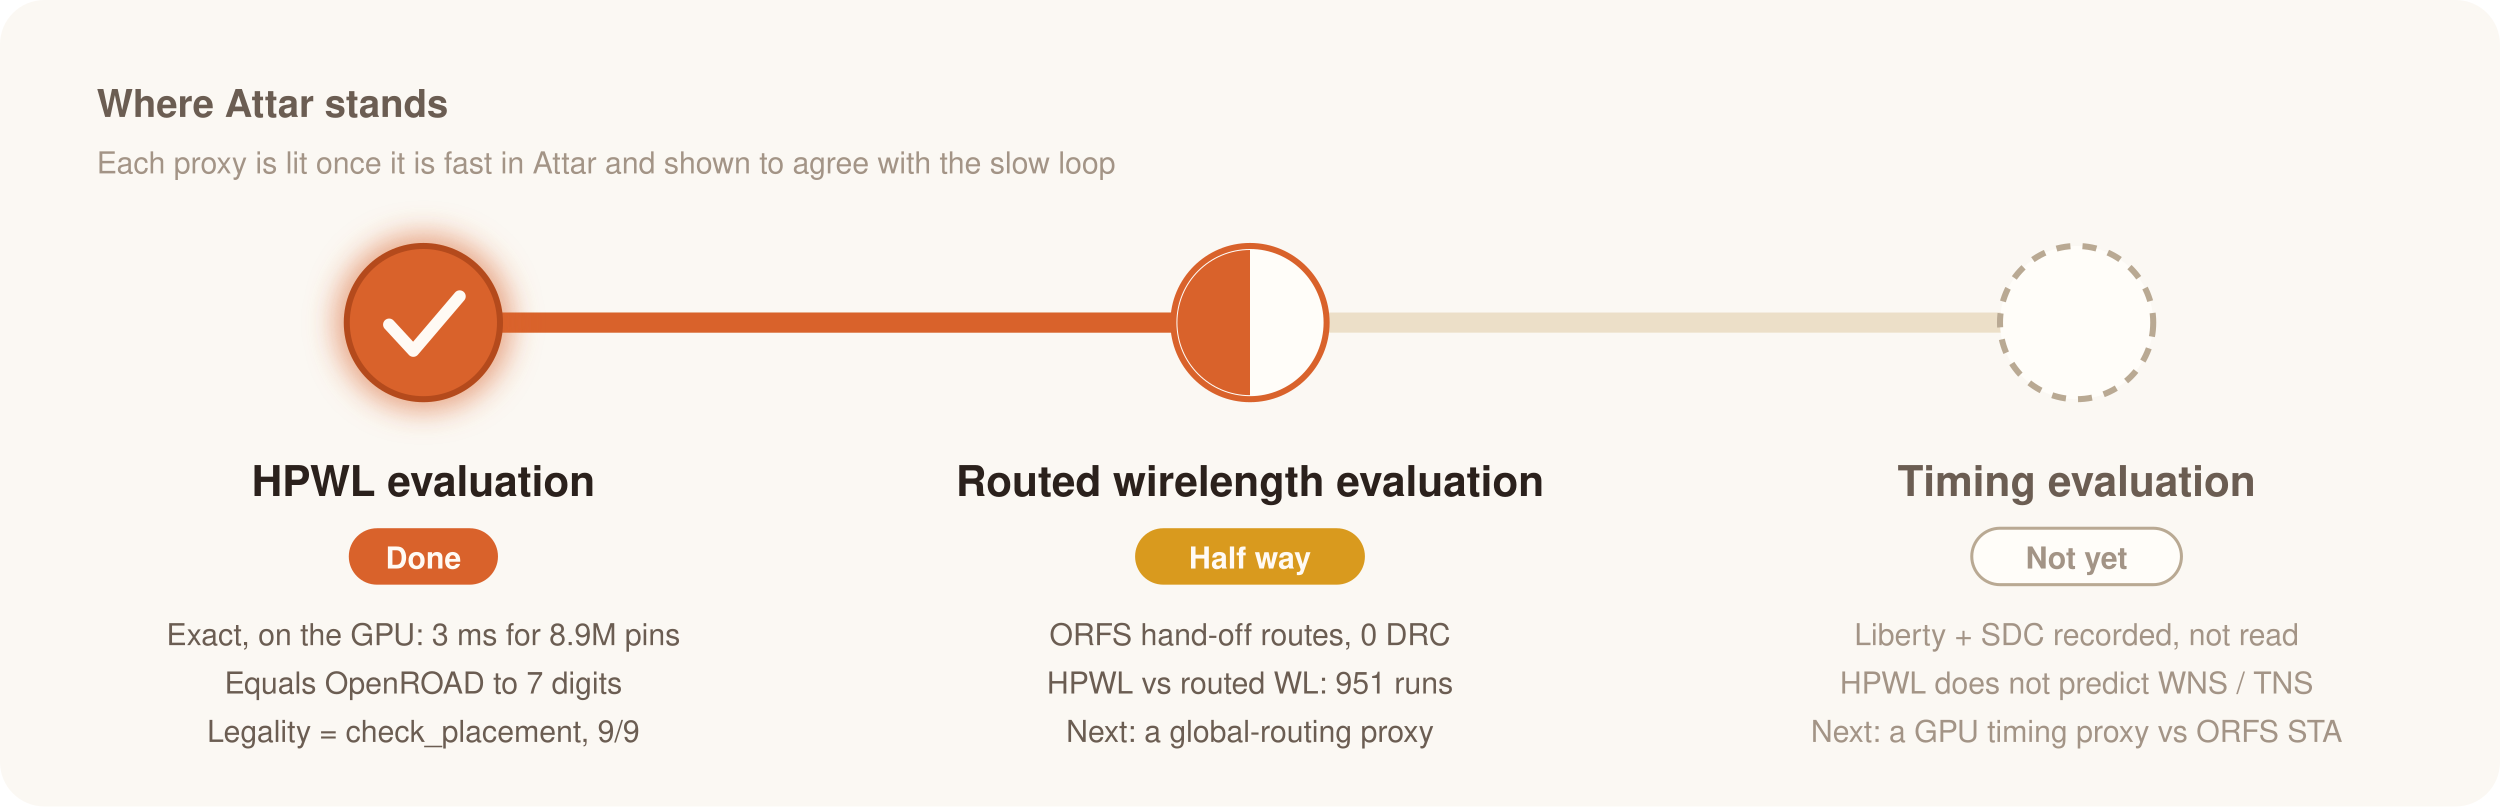
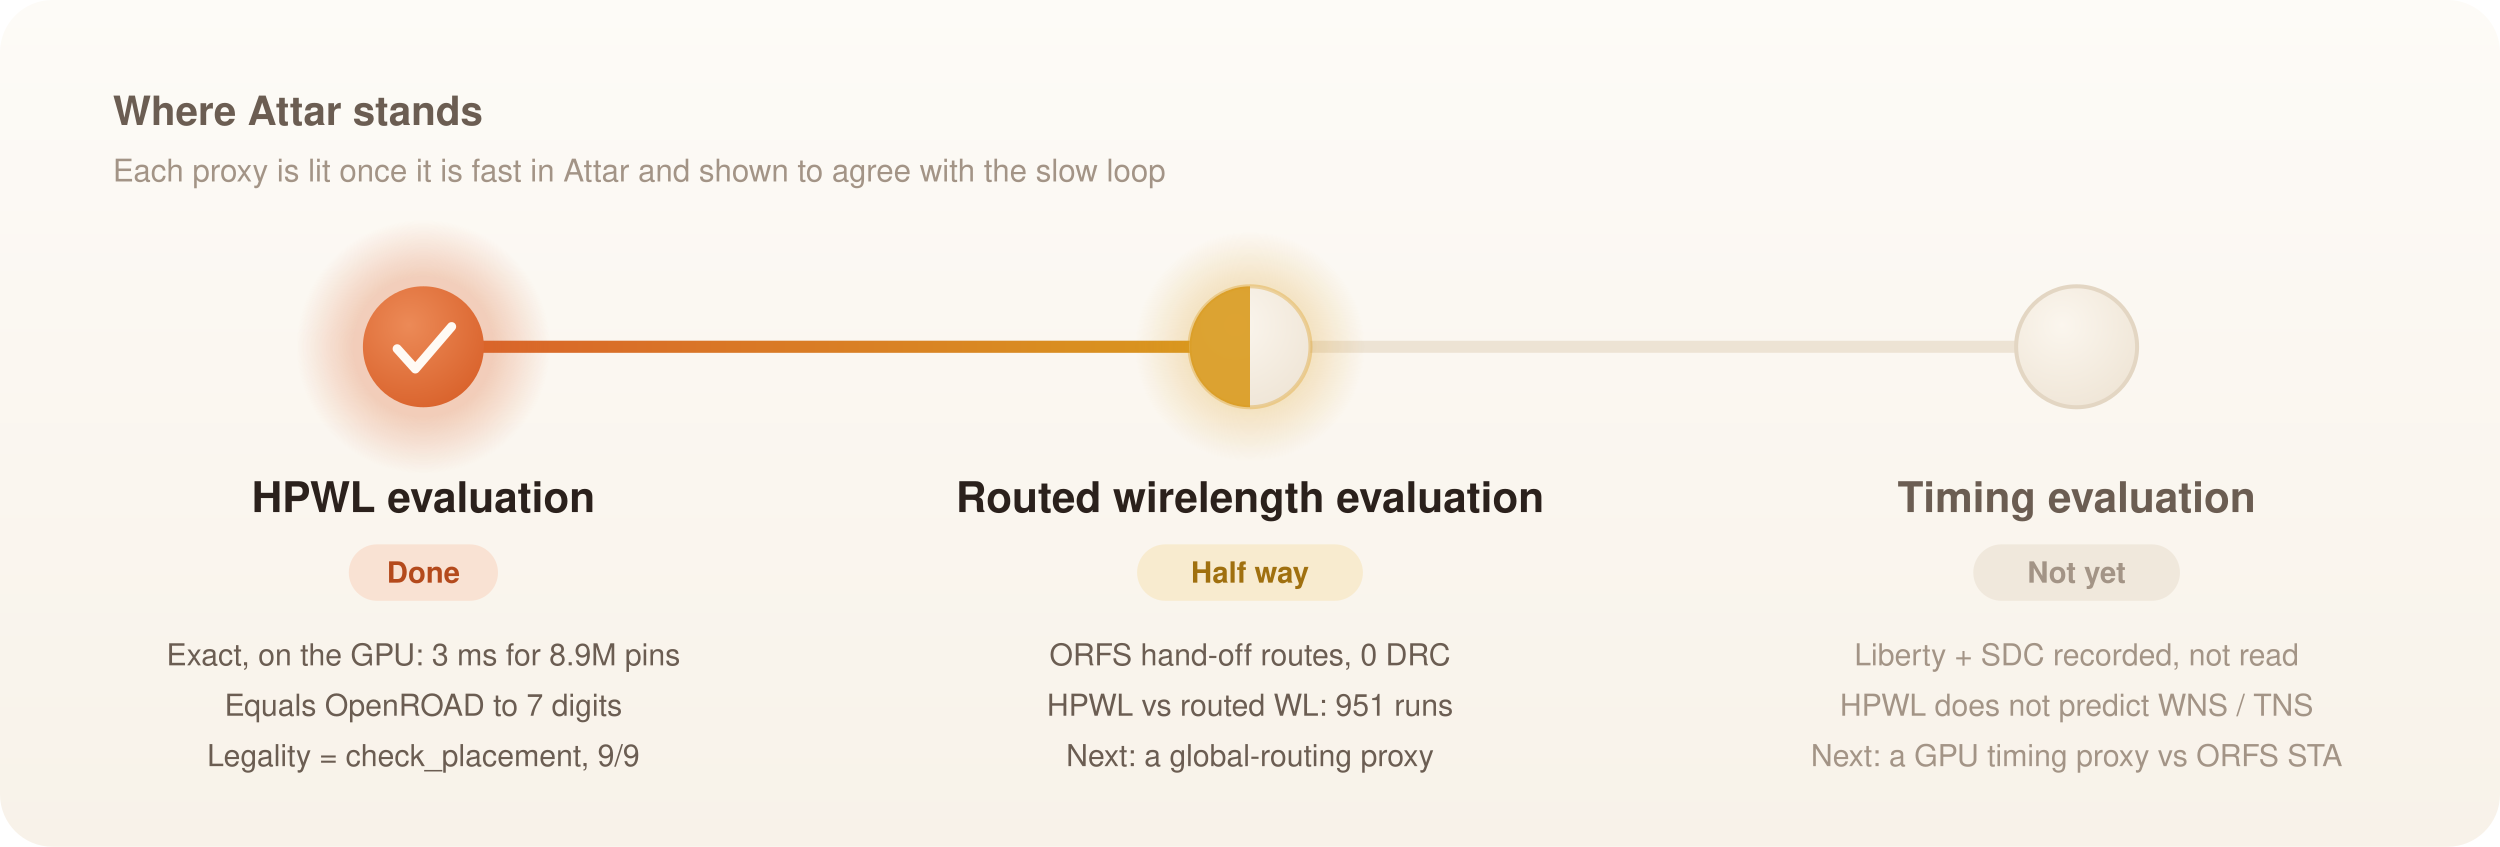
- <svg xmlns="http://www.w3.org/2000/svg" viewBox="0 0 1240 400" width="1240" height="400">
+ <svg xmlns="http://www.w3.org/2000/svg" viewBox="0 0 1240 420" width="1240" height="420">
  <defs>
-     <marker id="ah_ink" viewBox="0 0 12 12" refX="11" refY="6" markerWidth="15" markerHeight="15" markerUnits="userSpaceOnUse" orient="auto">
-       <path d="M 0 0 L 12 6 L 0 12 z" fill="#6b5d52" />
-     </marker>
-     <marker id="ah_terra" viewBox="0 0 12 12" refX="11" refY="6" markerWidth="15" markerHeight="15" markerUnits="userSpaceOnUse" orient="auto">
-       <path d="M 0 0 L 12 6 L 0 12 z" fill="#d9622b" />
-     </marker>
-     <marker id="ah_amber" viewBox="0 0 12 12" refX="11" refY="6" markerWidth="15" markerHeight="15" markerUnits="userSpaceOnUse" orient="auto">
-       <path d="M 0 0 L 12 6 L 0 12 z" fill="#d99a1e" />
-     </marker>
-     <filter id="glow" x="-50%" y="-50%" width="200%" height="200%">
-       <feGaussianBlur stdDeviation="7" />
-     </filter>
+     <linearGradient id="bg" x1="0" y1="0" x2="0" y2="1">
+       <stop offset="0" stop-color="#fdfbf7" />
+       <stop offset="1" stop-color="#f8f2e9" />
+     </linearGradient>
+     <linearGradient id="track" gradientUnits="userSpaceOnUse" x1="210" y1="0" x2="620" y2="0">
+       <stop offset="0" stop-color="#d9622b" />
+       <stop offset="1" stop-color="#d99a1e" />
+     </linearGradient>
+     <radialGradient id="lit" cx="0.38" cy="0.32" r="0.75">
+       <stop offset="0" stop-color="#ec8a57" />
+       <stop offset="1" stop-color="#d9622b" />
+     </radialGradient>
+     <radialGradient id="halo" r="0.5">
+       <stop offset="0.55" stop-color="#d9622b" stop-opacity="0.28" />
+       <stop offset="1" stop-color="#d9622b" stop-opacity="0" />
+     </radialGradient>
+     <radialGradient id="halo_a" r="0.5">
+       <stop offset="0.55" stop-color="#d99a1e" stop-opacity="0.22" />
+       <stop offset="1" stop-color="#d99a1e" stop-opacity="0" />
+     </radialGradient>
+     <radialGradient id="dim" cx="0.38" cy="0.32" r="0.75">
+       <stop offset="0" stop-color="#fbf6ee" />
+       <stop offset="1" stop-color="#efe5d6" />
+     </radialGradient>
+     <clipPath id="half">
+       <rect x="0" y="0" width="0" height="0" />
+     </clipPath>
  </defs>
-   <rect width="1240" height="400" rx="22" fill="#fbf8f3" />
-   <text x="48" y="58" font-size="19" fill="#6b5d52" font-weight="bold" text-anchor="start" font-family="'Segoe UI', Helvetica, Arial, sans-serif">Where Attar stands</text>
-   <text x="48" y="86" font-size="15" fill="#a39486" font-weight="normal" text-anchor="start" font-family="'Segoe UI', Helvetica, Arial, sans-serif">Each proxy is lit once it is fast in Attar and shown to agree with the slow loop</text>
-   <line x1="210" y1="160" x2="1030" y2="160" stroke="#ecdfc8" stroke-width="10" stroke-linecap="round" />
-   <line x1="210" y1="160" x2="620" y2="160" stroke="#d9622b" stroke-width="10" stroke-linecap="round" />
-   <circle cx="210" cy="160" r="44" fill="#d9622b" opacity="0.55" filter="url(#glow)" />
-   <circle cx="210" cy="160" r="38" fill="#d9622b" stroke="#b44a1c" stroke-width="3" />
-   <path d="M 193 161 l 12 13 l 23 -27" fill="none" stroke="#fffaf4" stroke-width="6" stroke-linecap="round" stroke-linejoin="round" />
-   <clipPath id="half">
-     <rect x="582" y="122" width="38" height="76" />
-   </clipPath>
-   <circle cx="620" cy="160" r="38" fill="#fffdf9" stroke="#d9622b" stroke-width="3" />
-   <circle cx="620" cy="160" r="36" fill="#d9622b" clip-path="url(#half)" />
-   <circle cx="1030" cy="160" r="38" fill="#fffdf9" stroke="#b9a993" stroke-width="3" stroke-dasharray="7 6" />
-   <text x="210" y="246" font-size="21" fill="#2b211c" font-weight="bold" text-anchor="middle" font-family="'Segoe UI', Helvetica, Arial, sans-serif">HPWL evaluation</text>
-   <rect x="173" y="262" width="74" height="28" rx="14" fill="#d9622b" />
-   <text x="210" y="282" font-size="15" fill="#fffaf4" font-weight="bold" text-anchor="middle" font-family="'Segoe UI', Helvetica, Arial, sans-serif">Done</text>
-   <text x="210" y="320" font-size="15" fill="#6b5d52" font-weight="normal" text-anchor="middle" font-family="'Segoe UI', Helvetica, Arial, sans-serif">Exact, on the GPU: 3 ms for 8.9M pins</text>
-   <text x="210" y="344" font-size="15" fill="#6b5d52" font-weight="normal" text-anchor="middle" font-family="'Segoe UI', Helvetica, Arial, sans-serif">Equals OpenROAD to 7 digits</text>
-   <text x="210" y="368" font-size="15" fill="#6b5d52" font-weight="normal" text-anchor="middle" font-family="'Segoe UI', Helvetica, Arial, sans-serif">Legality = check_placement, 9/9</text>
-   <text x="620" y="246" font-size="21" fill="#2b211c" font-weight="bold" text-anchor="middle" font-family="'Segoe UI', Helvetica, Arial, sans-serif">Routed wirelength evaluation</text>
-   <rect x="563" y="262" width="114" height="28" rx="14" fill="#d99a1e" />
-   <text x="620" y="282" font-size="15" fill="#fffaf4" font-weight="bold" text-anchor="middle" font-family="'Segoe UI', Helvetica, Arial, sans-serif">Half way</text>
-   <text x="620" y="320" font-size="15" fill="#6b5d52" font-weight="normal" text-anchor="middle" font-family="'Segoe UI', Helvetica, Arial, sans-serif">ORFS hand-off routes, 0 DRC</text>
-   <text x="620" y="344" font-size="15" fill="#6b5d52" font-weight="normal" text-anchor="middle" font-family="'Segoe UI', Helvetica, Arial, sans-serif">HPWL vs routed WL: 951 runs</text>
-   <text x="620" y="368" font-size="15" fill="#6b5d52" font-weight="normal" text-anchor="middle" font-family="'Segoe UI', Helvetica, Arial, sans-serif">Next: a global-routing proxy</text>
-   <text x="1030" y="246" font-size="21" fill="#6b5d52" font-weight="bold" text-anchor="middle" font-family="'Segoe UI', Helvetica, Arial, sans-serif">Timing evaluation</text>
-   <rect x="978" y="262" width="104" height="28" rx="14" fill="#fffdf9" stroke="#b9a993" stroke-width="1.5" />
-   <text x="1030" y="282" font-size="15" fill="#a39486" font-weight="bold" text-anchor="middle" font-family="'Segoe UI', Helvetica, Arial, sans-serif">Not yet</text>
-   <text x="1030" y="320" font-size="15" fill="#a39486" font-weight="normal" text-anchor="middle" font-family="'Segoe UI', Helvetica, Arial, sans-serif">Liberty + SDC recorded, not read</text>
-   <text x="1030" y="344" font-size="15" fill="#a39486" font-weight="normal" text-anchor="middle" font-family="'Segoe UI', Helvetica, Arial, sans-serif">HPWL does not predict WNS / TNS</text>
-   <text x="1030" y="368" font-size="15" fill="#a39486" font-weight="normal" text-anchor="middle" font-family="'Segoe UI', Helvetica, Arial, sans-serif">Next: a GPU timing proxy vs ORFS STA</text>
+   <rect width="1240" height="420" rx="26" fill="url(#bg)" />
+   <text x="56" y="62" font-size="20" fill="#6b5d52" font-weight="bold" text-anchor="start" font-family="'Segoe UI', Helvetica, Arial, sans-serif">Where Attar stands</text>
+   <text x="56" y="90" font-size="15.5" fill="#a39486" font-weight="normal" text-anchor="start" font-family="'Segoe UI', Helvetica, Arial, sans-serif">Each proxy is lit once it is fast in Attar and shown to agree with the slow loop</text>
+   <line x1="210" y1="172" x2="1030" y2="172" stroke="#ede3d4" stroke-width="6" stroke-linecap="round" />
+   <line x1="210" y1="172" x2="620" y2="172" stroke="url(#track)" stroke-width="6" stroke-linecap="round" />
+   <circle cx="210" cy="172" r="63" fill="url(#halo)" />
+   <circle cx="210" cy="172" r="30" fill="url(#lit)" />
+   <path d="M 197 173 l 9 10 l 18 -21" fill="none" stroke="#fffaf4" stroke-width="4.5" stroke-linecap="round" stroke-linejoin="round" />
+   <circle cx="620" cy="172" r="57" fill="url(#halo_a)" />
+   <circle cx="620" cy="172" r="30" fill="url(#dim)" />
+   <path d="M 620 142 A 30 30 0 0 0 620 202 Z" fill="#d99a1e" opacity="0.9" />
+   <circle cx="620" cy="172" r="30" fill="none" stroke="#d99a1e" stroke-opacity="0.35" stroke-width="2" />
+   <circle cx="1030" cy="172" r="30" fill="url(#dim)" />
+   <circle cx="1030" cy="172" r="30" fill="none" stroke="#e3d6c3" stroke-width="2" />
+   <text x="210" y="254" font-size="21" fill="#2b211c" font-weight="bold" text-anchor="middle" font-family="'Segoe UI', Helvetica, Arial, sans-serif">HPWL evaluation</text>
+   <rect x="173" y="270" width="74" height="28" rx="14" fill="#f9e2d3" />
+   <text x="210" y="289" font-size="14.5" fill="#b44a1c" font-weight="bold" text-anchor="middle" font-family="'Segoe UI', Helvetica, Arial, sans-serif">Done</text>
+   <text x="210" y="330" font-size="15" fill="#6b5d52" font-weight="normal" text-anchor="middle" font-family="'Segoe UI', Helvetica, Arial, sans-serif">Exact, on the GPU: 3 ms for 8.9M pins</text>
+   <text x="210" y="355" font-size="15" fill="#6b5d52" font-weight="normal" text-anchor="middle" font-family="'Segoe UI', Helvetica, Arial, sans-serif">Equals OpenROAD to 7 digits</text>
+   <text x="210" y="380" font-size="15" fill="#6b5d52" font-weight="normal" text-anchor="middle" font-family="'Segoe UI', Helvetica, Arial, sans-serif">Legality = check_placement, 9/9</text>
+   <text x="620" y="254" font-size="21" fill="#2b211c" font-weight="bold" text-anchor="middle" font-family="'Segoe UI', Helvetica, Arial, sans-serif">Routed wirelength evaluation</text>
+   <rect x="564" y="270" width="112" height="28" rx="14" fill="#f8ebcf" />
+   <text x="620" y="289" font-size="14.5" fill="#a0700f" font-weight="bold" text-anchor="middle" font-family="'Segoe UI', Helvetica, Arial, sans-serif">Half way</text>
+   <text x="620" y="330" font-size="15" fill="#6b5d52" font-weight="normal" text-anchor="middle" font-family="'Segoe UI', Helvetica, Arial, sans-serif">ORFS hand-off routes, 0 DRC</text>
+   <text x="620" y="355" font-size="15" fill="#6b5d52" font-weight="normal" text-anchor="middle" font-family="'Segoe UI', Helvetica, Arial, sans-serif">HPWL vs routed WL: 951 runs</text>
+   <text x="620" y="380" font-size="15" fill="#6b5d52" font-weight="normal" text-anchor="middle" font-family="'Segoe UI', Helvetica, Arial, sans-serif">Next: a global-routing proxy</text>
+   <text x="1030" y="254" font-size="21" fill="#6b5d52" font-weight="bold" text-anchor="middle" font-family="'Segoe UI', Helvetica, Arial, sans-serif">Timing evaluation</text>
+   <rect x="978.75" y="270" width="102.5" height="28" rx="14" fill="#f0e8dc" />
+   <text x="1030" y="289" font-size="14.5" fill="#a39486" font-weight="bold" text-anchor="middle" font-family="'Segoe UI', Helvetica, Arial, sans-serif">Not yet</text>
+   <text x="1030" y="330" font-size="15" fill="#a39486" font-weight="normal" text-anchor="middle" font-family="'Segoe UI', Helvetica, Arial, sans-serif">Liberty + SDC recorded, not read</text>
+   <text x="1030" y="355" font-size="15" fill="#a39486" font-weight="normal" text-anchor="middle" font-family="'Segoe UI', Helvetica, Arial, sans-serif">HPWL does not predict WNS / TNS</text>
+   <text x="1030" y="380" font-size="15" fill="#a39486" font-weight="normal" text-anchor="middle" font-family="'Segoe UI', Helvetica, Arial, sans-serif">Next: a GPU timing proxy vs ORFS STA</text>
</svg>
